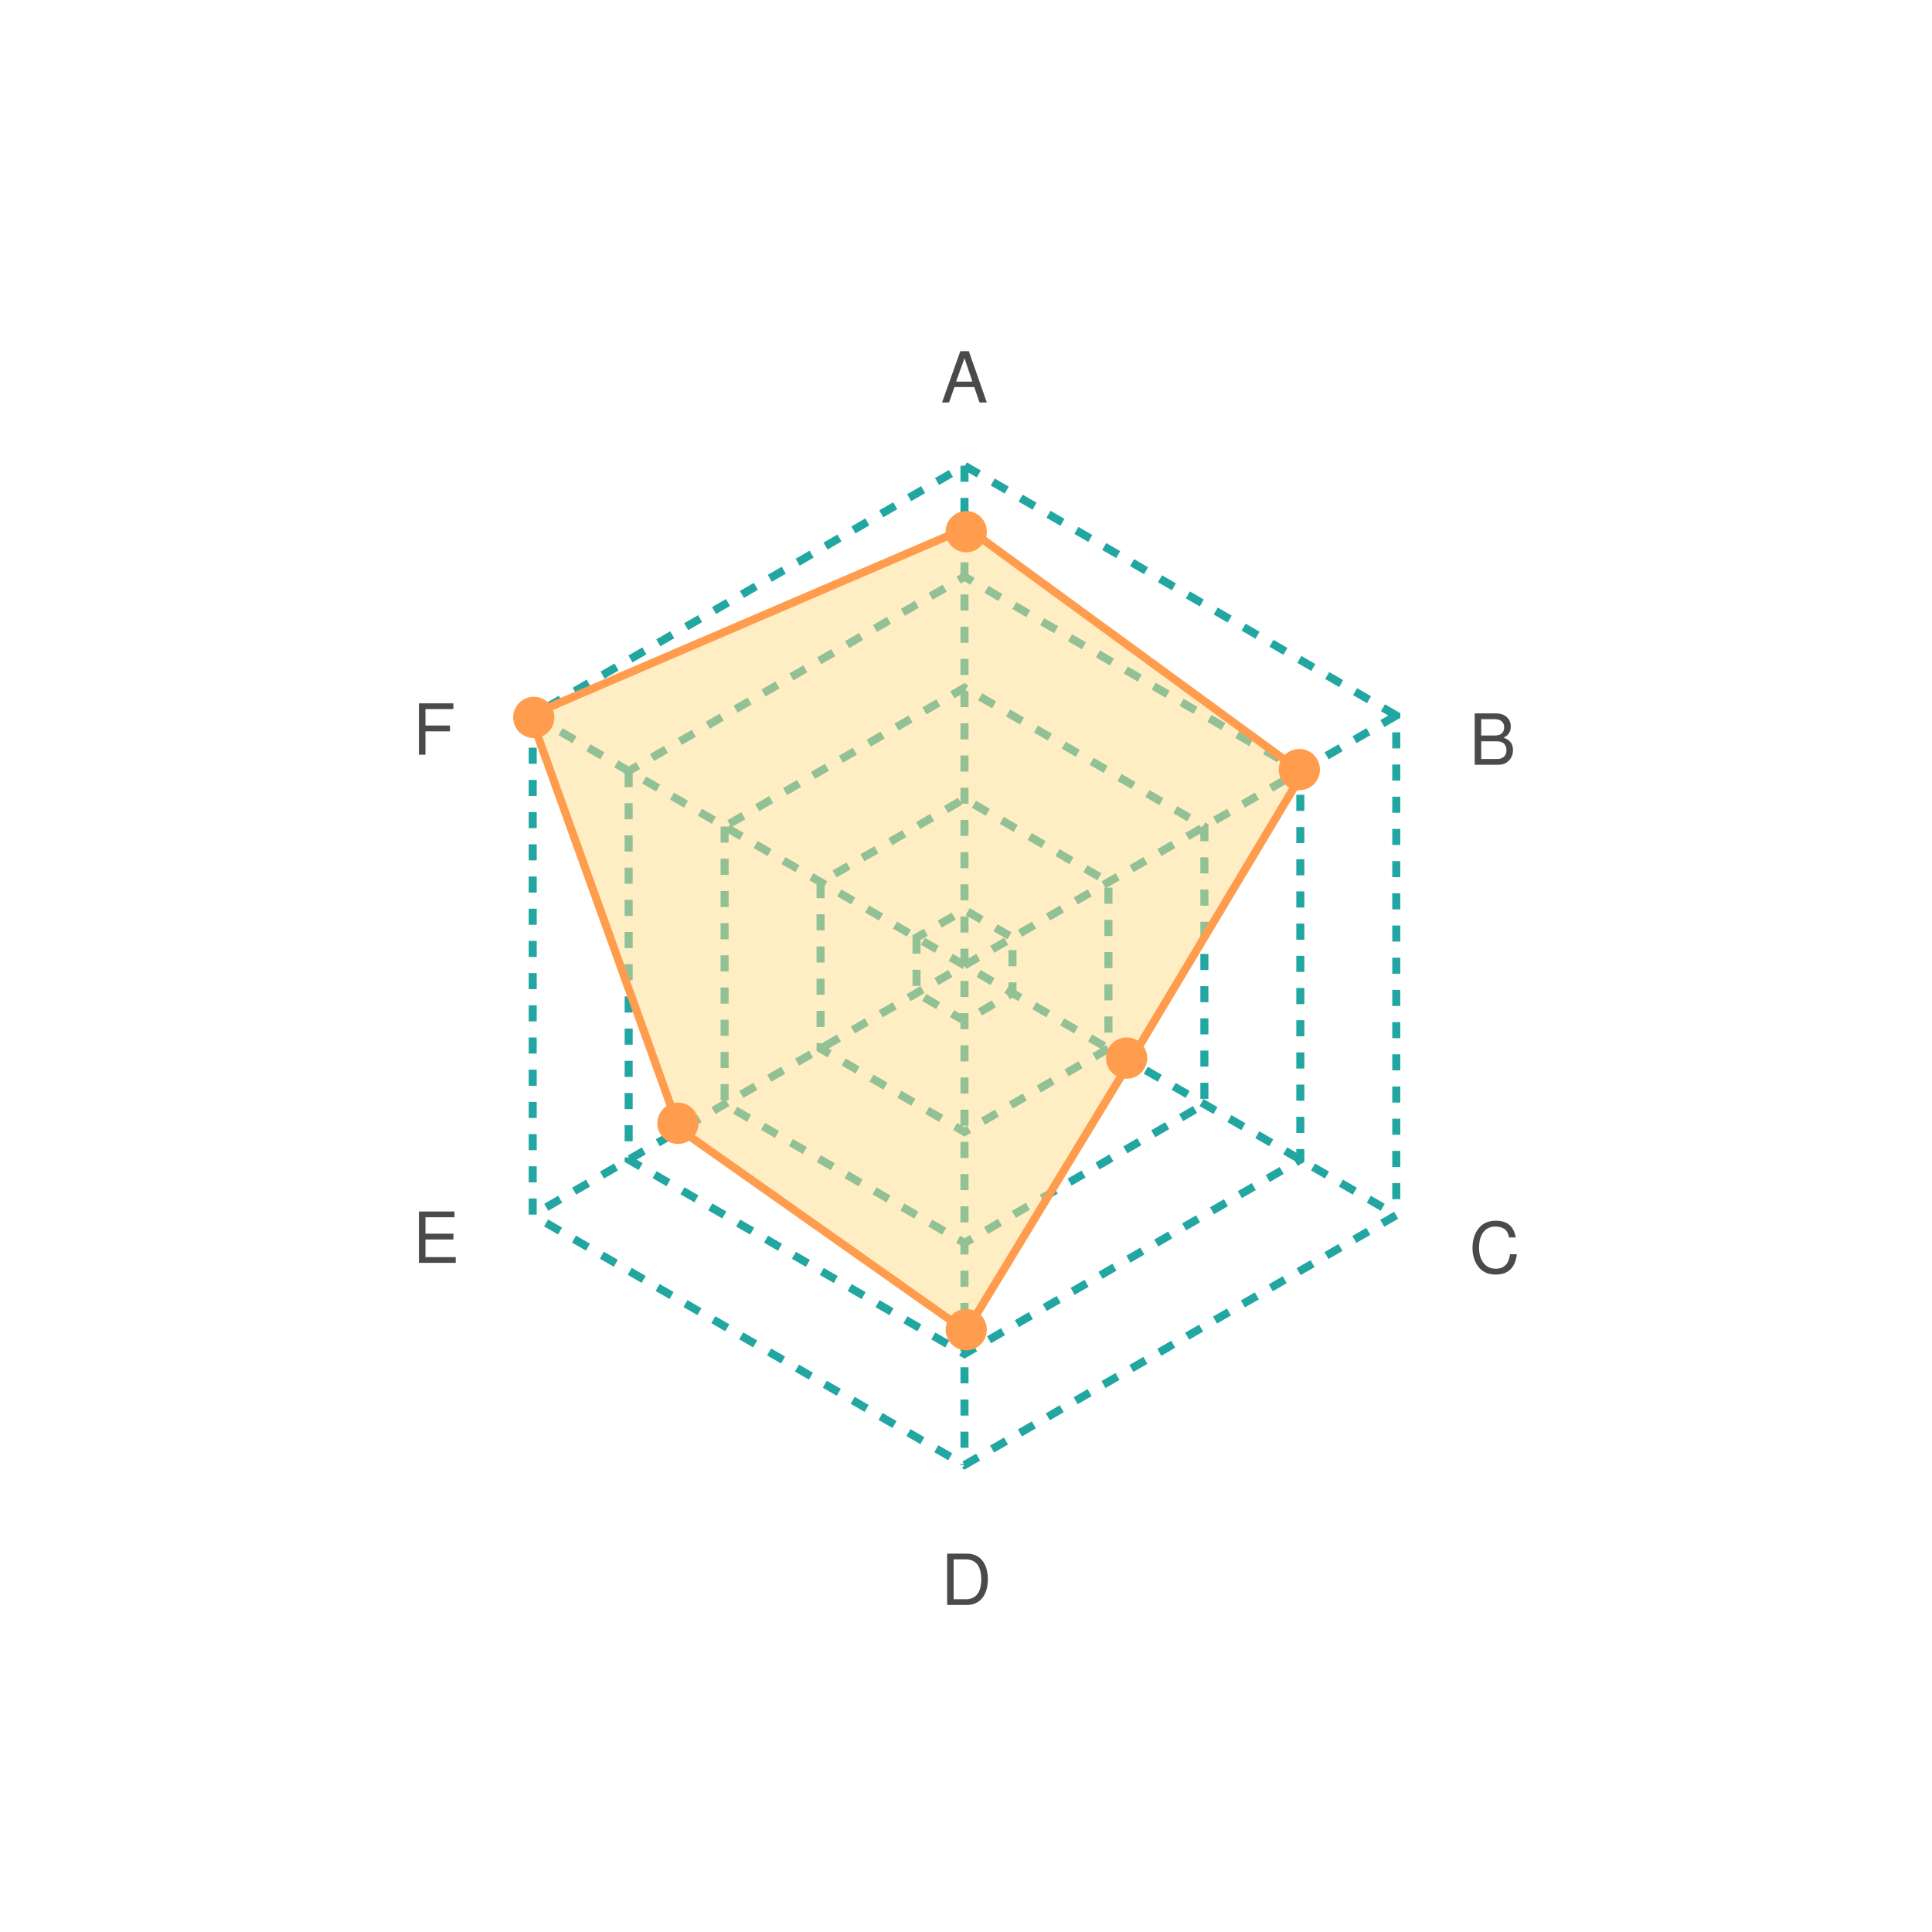
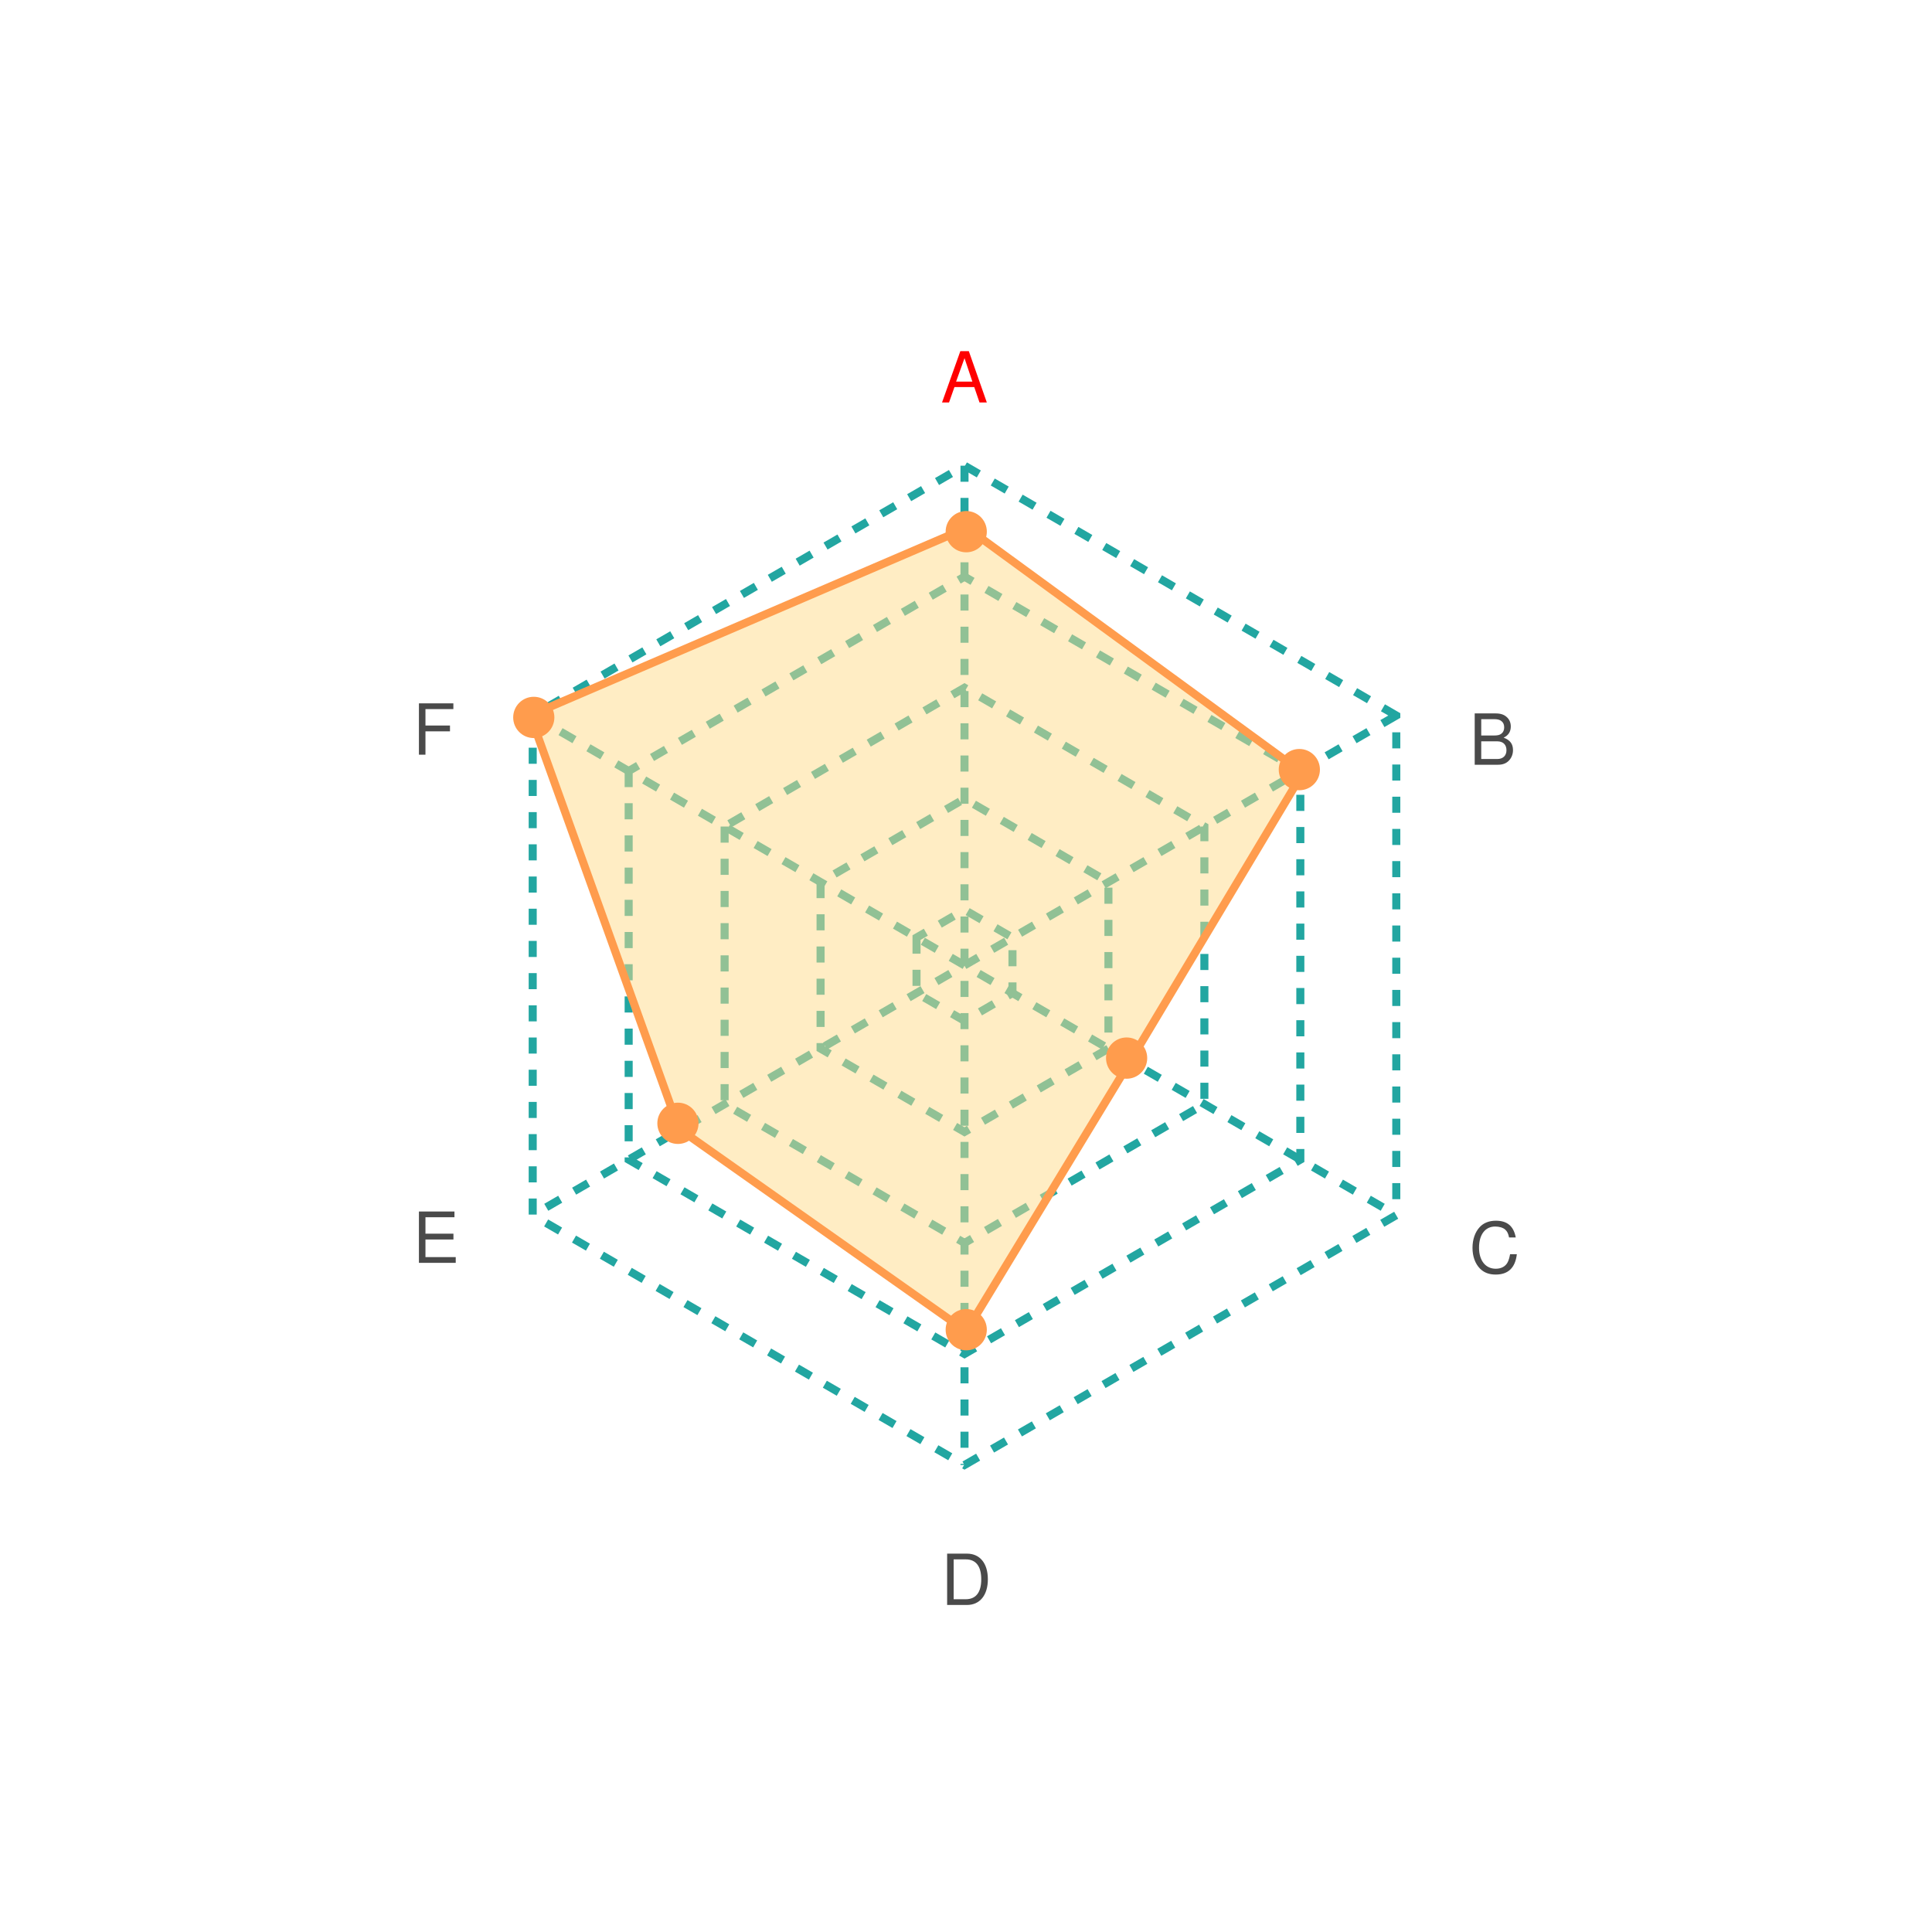
<svg xmlns="http://www.w3.org/2000/svg" width="384" height="384" viewBox="0 0 384 384">
  <g fill="none" fill-rule="evenodd" transform="translate(82 66)">
    <g transform="translate(20 26)">
      <path stroke="#22A6A1" stroke-dasharray="3.2" stroke-width="1.6" d="M22.952,61.246 L22.952,138.491 L89.702,177.114 L156.452,138.491 L156.452,61.246 L89.702,22.622 L22.952,61.246 Z" />
      <path stroke="#22A6A1" stroke-dasharray="3.2" stroke-width="1.6" d="M3.88,50.21 L3.88,149.527 L89.702,199.185 L175.523,149.527 L175.523,50.21 L89.702,0.552 L3.88,50.21 Z" />
      <path stroke="#22A6A1" stroke-dasharray="3.2" stroke-width="1.6" d="M42.023,72.281 L42.023,127.456 L89.702,155.045 L137.38,127.456 L137.38,72.281 L89.702,44.692 L42.023,72.281 Z" />
      <path stroke="#22A6A1" stroke-dasharray="3.2" stroke-width="1.6" d="M61.095,83.316 L61.095,116.421 L89.702,132.974 L118.309,116.421 L118.309,83.316 L89.702,66.764 L61.095,83.316 Z" />
      <path stroke="#22A6A1" stroke-dasharray="3.2" stroke-width="1.6" d="M80.166,94.351 L80.166,105.386 L89.702,110.903 L99.237,105.386 L99.237,94.351 L89.702,88.834 L80.166,94.351 Z" />
      <g transform="translate(0 .001)">
        <path stroke="#22A6A1" stroke-dasharray="3.2" stroke-width="1.6" d="M89.702.554L89.702 22.62 89.702 44.687 89.702 66.763 89.702 88.829 89.702 99.867 89.702 110.906 89.702 132.972 89.702 155.048 89.702 177.115 89.702 199.181M175.523 50.211L175.523 50.22 156.452 61.249 137.38 72.277 137.38 72.287 118.309 83.315 99.237 94.353 89.702 99.867 80.166 105.381 61.095 116.42 42.023 127.448 42.023 127.458 22.952 138.486 3.88 149.515 3.88 149.524" />
        <path stroke="#22A6A1" stroke-dasharray="3.2" stroke-width="1.6" d="M3.88,50.211 L3.88,50.22 L22.952,61.249 L42.023,72.277 L42.023,72.287 L61.095,83.315 L80.166,94.353 L89.702,99.867 L99.237,105.381 L118.309,116.42 L137.38,127.448 L137.38,127.458 L156.452,138.486 L175.523,149.515 L175.523,149.524" />
        <polygon fill="#FFDA8A" fill-opacity=".503" stroke="#FF9C4D" stroke-width="1.6" points="90.179 12.901 156.929 61.64 122.6 118.981 90.047 172.603 32.964 132.36 3.404 50.172" />
        <path fill="#FF9C4D" d="M94.14 13.673C94.14 15.939 92.307 17.776 90.047 17.776 87.786 17.776 85.953 15.939 85.953 13.673 85.953 11.408 87.786 9.571 90.047 9.571 92.307 9.571 94.14 11.408 94.14 13.673M160.347 60.964C160.347 63.23 158.515 65.066 156.254 65.066 153.993 65.066 152.161 63.23 152.161 60.964 152.161 58.698 153.993 56.862 156.254 56.862 158.515 56.862 160.347 58.698 160.347 60.964M126.018 118.305C126.018 120.571 124.186 122.407 121.925 122.407 119.664 122.407 117.832 120.571 117.832 118.305 117.832 116.039 119.664 114.202 121.925 114.202 124.186 114.202 126.018 116.039 126.018 118.305M94.14 172.286C94.14 174.552 92.307 176.388 90.047 176.388 87.786 176.388 85.953 174.552 85.953 172.286 85.953 170.02 87.786 168.184 90.047 168.184 92.307 168.184 94.14 170.02 94.14 172.286M36.837 131.265C36.837 133.531 35.004 135.367 32.744 135.367 30.484 135.367 28.651 133.531 28.651 131.265 28.651 128.999 30.484 127.163 32.744 127.163 35.004 127.163 36.837 128.999 36.837 131.265M8.186 50.592C8.186 52.858 6.353 54.694 4.093 54.694 1.833 54.694 0 52.858 0 50.592 0 48.326 1.833 46.49 4.093 46.49 6.353 46.49 8.186 48.326 8.186 50.592" />
      </g>
    </g>
-     <text fill="#4A4A4A" font-family="Helvetica" font-size="14">
+     <text fill="#FF0000" font-family="Helvetica" font-size="14">
      <tspan x="105" y="14">A</tspan>
    </text>
    <text fill="#4A4A4A" font-family="Helvetica" font-size="14">
      <tspan x="105" y="253">D</tspan>
    </text>
    <text fill="#4A4A4A" font-family="Helvetica" font-size="14">
      <tspan x="210" y="86">B</tspan>
    </text>
    <text fill="#4A4A4A" font-family="Helvetica" font-size="14">
      <tspan x="0" y="84">F</tspan>
    </text>
    <text fill="#4A4A4A" font-family="Helvetica" font-size="14">
      <tspan x="210" y="187">C</tspan>
    </text>
    <text fill="#4A4A4A" font-family="Helvetica" font-size="14">
      <tspan x="0" y="185">E</tspan>
    </text>
  </g>
</svg>
